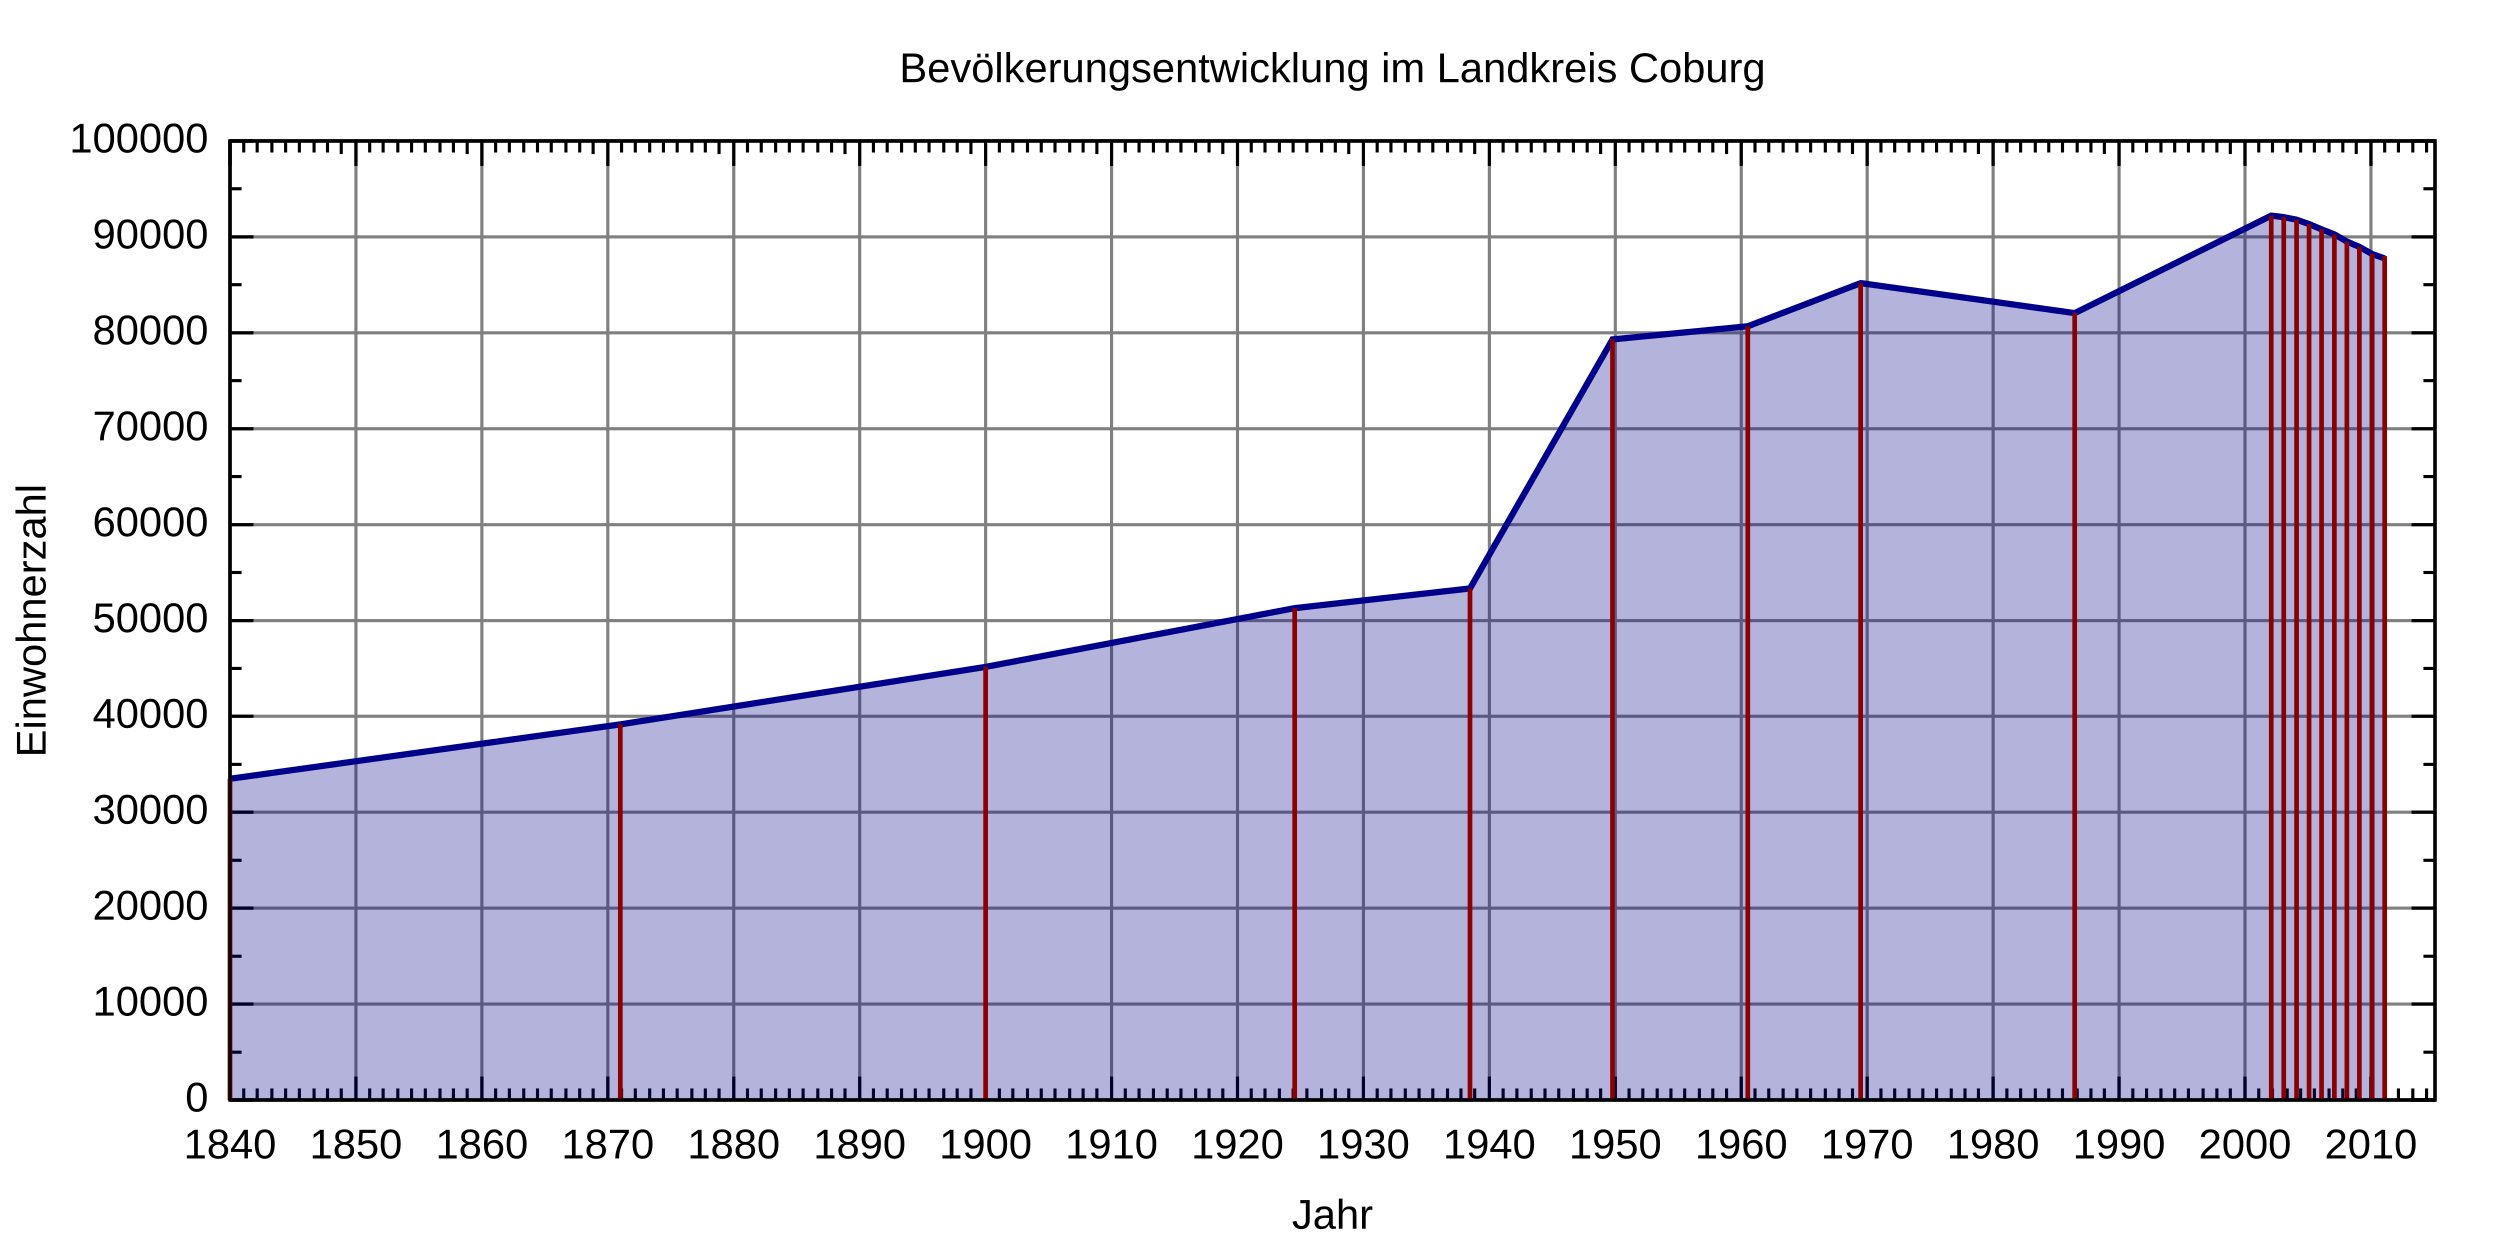
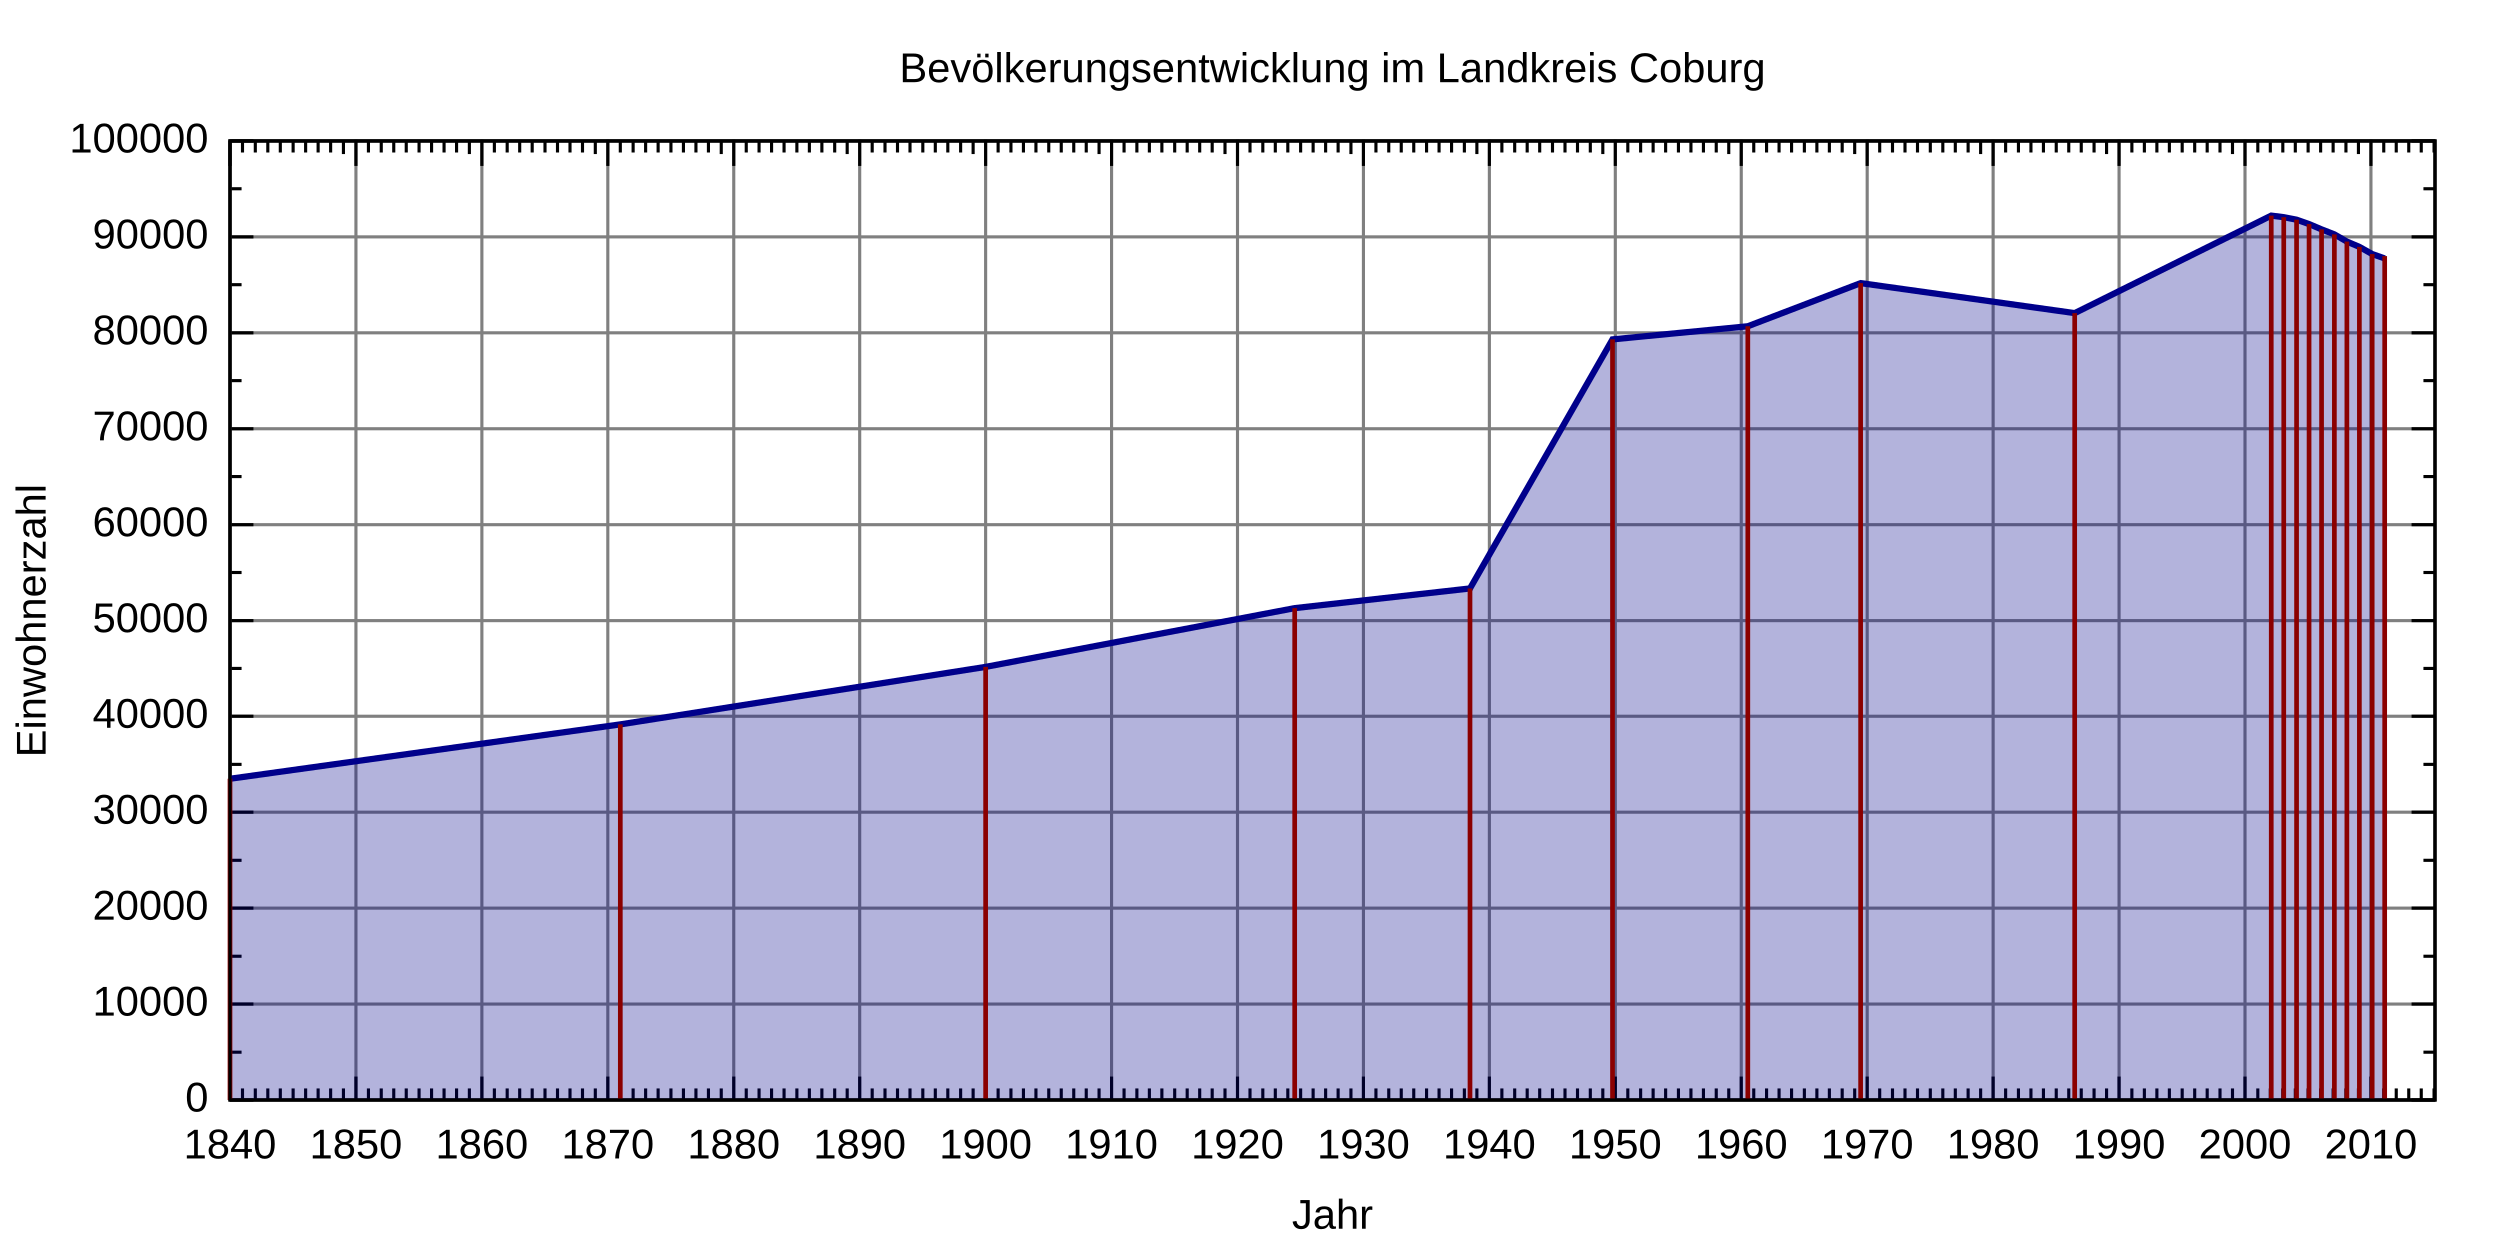
<svg xmlns="http://www.w3.org/2000/svg" xmlns:xlink="http://www.w3.org/1999/xlink" width="800" height="400" viewBox="0 0 800 400">
  <g id="gnuplot_canvas">
    <rect x="0" y="0" width="800" height="400" fill="none" />
    <defs>
      <circle id="gpDot" r="0.5" stroke-width="0.5" />
      <path id="gpPt0" stroke-width="0.267" stroke="currentColor" d="M-1,0 h2 M0,-1 v2" />
      <path id="gpPt1" stroke-width="0.267" stroke="currentColor" d="M-1,-1 L1,1 M1,-1 L-1,1" />
      <path id="gpPt2" stroke-width="0.267" stroke="currentColor" d="M-1,0 L1,0 M0,-1 L0,1 M-1,-1 L1,1 M-1,1 L1,-1" />
      <rect id="gpPt3" stroke-width="0.267" stroke="currentColor" x="-1" y="-1" width="2" height="2" />
      <rect id="gpPt4" stroke-width="0.267" stroke="currentColor" fill="currentColor" x="-1" y="-1" width="2" height="2" />
      <circle id="gpPt5" stroke-width="0.267" stroke="currentColor" cx="0" cy="0" r="1" />
      <use xlink:href="#gpPt5" id="gpPt6" fill="currentColor" stroke="none" />
      <path id="gpPt7" stroke-width="0.267" stroke="currentColor" d="M0,-1.33 L-1.33,0.67 L1.33,0.67 z" />
      <use xlink:href="#gpPt7" id="gpPt8" fill="currentColor" stroke="none" />
      <use xlink:href="#gpPt7" id="gpPt9" stroke="currentColor" transform="rotate(180)" />
      <use xlink:href="#gpPt9" id="gpPt10" fill="currentColor" stroke="none" />
      <use xlink:href="#gpPt3" id="gpPt11" stroke="currentColor" transform="rotate(45)" />
      <use xlink:href="#gpPt11" id="gpPt12" fill="currentColor" stroke="none" />
    </defs>
    <g style="fill:none; color:white; stroke:currentColor; stroke-width:1.00; stroke-linecap:butt; stroke-linejoin:miter">
</g>
    <g style="fill:none; color:black; stroke:currentColor; stroke-width:1.00; stroke-linecap:butt; stroke-linejoin:miter">
</g>
    <g style="fill:none; color:gray; stroke:currentColor; stroke-width:1.00; stroke-linecap:butt; stroke-linejoin:miter">
      <path class="gridline" d="M73.6,352.0 L779.2,352.0  h0.01" />
    </g>
    <g style="fill:none; color:black; stroke:currentColor; stroke-width:1.00; stroke-linecap:butt; stroke-linejoin:miter">
      <path d="M73.6,352.0 L81.1,352.0 M779.2,352.0 L771.7,352.0  h0.01" />
      <g transform="translate(66.7,355.7)" style="stroke:none; fill:black; font-family:Arial; font-size:10.00pt; text-anchor:end">
        <text>0</text>
      </g>
      <path d="M73.6,336.7 L77.3,336.7 M779.2,336.7 L775.5,336.7  h0.01" />
    </g>
    <g style="fill:none; color:gray; stroke:currentColor; stroke-width:1.00; stroke-linecap:butt; stroke-linejoin:miter">
      <path class="gridline" d="M73.6,321.3 L779.2,321.3  h0.01" />
    </g>
    <g style="fill:none; color:black; stroke:currentColor; stroke-width:1.00; stroke-linecap:butt; stroke-linejoin:miter">
      <path d="M73.6,321.3 L81.1,321.3 M779.2,321.3 L771.7,321.3  h0.01" />
      <g transform="translate(66.7,325.0)" style="stroke:none; fill:black; font-family:Arial; font-size:10.00pt; text-anchor:end">
        <text>10000</text>
      </g>
      <path d="M73.6,306.0 L77.3,306.0 M779.2,306.0 L775.5,306.0  h0.01" />
    </g>
    <g style="fill:none; color:gray; stroke:currentColor; stroke-width:1.00; stroke-linecap:butt; stroke-linejoin:miter">
      <path class="gridline" d="M73.6,290.6 L779.2,290.6  h0.01" />
    </g>
    <g style="fill:none; color:black; stroke:currentColor; stroke-width:1.00; stroke-linecap:butt; stroke-linejoin:miter">
      <path d="M73.6,290.6 L81.1,290.6 M779.2,290.6 L771.7,290.6  h0.01" />
      <g transform="translate(66.7,294.3)" style="stroke:none; fill:black; font-family:Arial; font-size:10.00pt; text-anchor:end">
        <text>20000</text>
      </g>
      <path d="M73.6,275.3 L77.3,275.3 M779.2,275.3 L775.5,275.3  h0.01" />
    </g>
    <g style="fill:none; color:gray; stroke:currentColor; stroke-width:1.00; stroke-linecap:butt; stroke-linejoin:miter">
      <path class="gridline" d="M73.6,259.9 L779.2,259.9  h0.01" />
    </g>
    <g style="fill:none; color:black; stroke:currentColor; stroke-width:1.00; stroke-linecap:butt; stroke-linejoin:miter">
      <path d="M73.6,259.9 L81.1,259.9 M779.2,259.9 L771.7,259.9  h0.01" />
      <g transform="translate(66.7,263.6)" style="stroke:none; fill:black; font-family:Arial; font-size:10.00pt; text-anchor:end">
        <text>30000</text>
      </g>
      <path d="M73.6,244.6 L77.3,244.6 M779.2,244.6 L775.5,244.6  h0.01" />
    </g>
    <g style="fill:none; color:gray; stroke:currentColor; stroke-width:1.00; stroke-linecap:butt; stroke-linejoin:miter">
      <path class="gridline" d="M73.6,229.2 L779.2,229.2  h0.01" />
    </g>
    <g style="fill:none; color:black; stroke:currentColor; stroke-width:1.00; stroke-linecap:butt; stroke-linejoin:miter">
      <path d="M73.6,229.2 L81.1,229.2 M779.2,229.2 L771.7,229.2  h0.01" />
      <g transform="translate(66.7,232.9)" style="stroke:none; fill:black; font-family:Arial; font-size:10.00pt; text-anchor:end">
        <text>40000</text>
      </g>
      <path d="M73.6,213.9 L77.3,213.9 M779.2,213.9 L775.5,213.9  h0.01" />
    </g>
    <g style="fill:none; color:gray; stroke:currentColor; stroke-width:1.00; stroke-linecap:butt; stroke-linejoin:miter">
      <path class="gridline" d="M73.6,198.6 L779.2,198.6  h0.01" />
    </g>
    <g style="fill:none; color:black; stroke:currentColor; stroke-width:1.00; stroke-linecap:butt; stroke-linejoin:miter">
      <path d="M73.6,198.6 L81.1,198.6 M779.2,198.6 L771.7,198.6  h0.01" />
      <g transform="translate(66.7,202.3)" style="stroke:none; fill:black; font-family:Arial; font-size:10.00pt; text-anchor:end">
        <text>50000</text>
      </g>
      <path d="M73.6,183.2 L77.3,183.2 M779.2,183.2 L775.5,183.2  h0.01" />
    </g>
    <g style="fill:none; color:gray; stroke:currentColor; stroke-width:1.00; stroke-linecap:butt; stroke-linejoin:miter">
      <path class="gridline" d="M73.6,167.9 L779.2,167.9  h0.01" />
    </g>
    <g style="fill:none; color:black; stroke:currentColor; stroke-width:1.00; stroke-linecap:butt; stroke-linejoin:miter">
      <path d="M73.6,167.9 L81.1,167.9 M779.2,167.9 L771.7,167.9  h0.01" />
      <g transform="translate(66.7,171.6)" style="stroke:none; fill:black; font-family:Arial; font-size:10.00pt; text-anchor:end">
        <text>60000</text>
      </g>
      <path d="M73.6,152.5 L77.3,152.5 M779.2,152.5 L775.5,152.5  h0.01" />
    </g>
    <g style="fill:none; color:gray; stroke:currentColor; stroke-width:1.00; stroke-linecap:butt; stroke-linejoin:miter">
      <path class="gridline" d="M73.6,137.2 L779.2,137.2  h0.01" />
    </g>
    <g style="fill:none; color:black; stroke:currentColor; stroke-width:1.00; stroke-linecap:butt; stroke-linejoin:miter">
      <path d="M73.6,137.2 L81.1,137.2 M779.2,137.2 L771.7,137.2  h0.01" />
      <g transform="translate(66.7,140.9)" style="stroke:none; fill:black; font-family:Arial; font-size:10.00pt; text-anchor:end">
        <text>70000</text>
      </g>
      <path d="M73.6,121.8 L77.3,121.8 M779.2,121.8 L775.5,121.8  h0.01" />
    </g>
    <g style="fill:none; color:gray; stroke:currentColor; stroke-width:1.00; stroke-linecap:butt; stroke-linejoin:miter">
      <path class="gridline" d="M73.6,106.5 L779.2,106.5  h0.01" />
    </g>
    <g style="fill:none; color:black; stroke:currentColor; stroke-width:1.00; stroke-linecap:butt; stroke-linejoin:miter">
      <path d="M73.6,106.5 L81.1,106.5 M779.2,106.5 L771.7,106.5  h0.01" />
      <g transform="translate(66.7,110.2)" style="stroke:none; fill:black; font-family:Arial; font-size:10.00pt; text-anchor:end">
        <text>80000</text>
      </g>
      <path d="M73.6,91.1 L77.3,91.1 M779.2,91.1 L775.5,91.1  h0.01" />
    </g>
    <g style="fill:none; color:gray; stroke:currentColor; stroke-width:1.00; stroke-linecap:butt; stroke-linejoin:miter">
      <path class="gridline" d="M73.6,75.8 L779.2,75.8  h0.01" />
    </g>
    <g style="fill:none; color:black; stroke:currentColor; stroke-width:1.00; stroke-linecap:butt; stroke-linejoin:miter">
      <path d="M73.6,75.8 L81.1,75.8 M779.2,75.8 L771.7,75.8  h0.01" />
      <g transform="translate(66.7,79.5)" style="stroke:none; fill:black; font-family:Arial; font-size:10.00pt; text-anchor:end">
        <text>90000</text>
      </g>
      <path d="M73.6,60.4 L77.3,60.4 M779.2,60.4 L775.5,60.4  h0.01" />
    </g>
    <g style="fill:none; color:gray; stroke:currentColor; stroke-width:1.00; stroke-linecap:butt; stroke-linejoin:miter">
      <path class="gridline" d="M73.6,45.1 L779.2,45.1  h0.01" />
    </g>
    <g style="fill:none; color:black; stroke:currentColor; stroke-width:1.00; stroke-linecap:butt; stroke-linejoin:miter">
      <path d="M73.6,45.1 L81.1,45.1 M779.2,45.1 L771.7,45.1  h0.01" />
      <g transform="translate(66.7,48.8)" style="stroke:none; fill:black; font-family:Arial; font-size:10.00pt; text-anchor:end">
        <text>100000</text>
      </g>
    </g>
    <g style="fill:none; color:gray; stroke:currentColor; stroke-width:1.00; stroke-linecap:butt; stroke-linejoin:miter">
      <path class="gridline" d="M73.6,352.0 L73.6,45.1  h0.01" />
    </g>
    <g style="fill:none; color:black; stroke:currentColor; stroke-width:1.00; stroke-linecap:butt; stroke-linejoin:miter">
      <path d="M73.6,352.0 L73.6,344.5 M73.6,45.1 L73.6,52.6  h0.01" />
      <g transform="translate(73.6,370.7)" style="stroke:none; fill:black; font-family:Arial; font-size:10.00pt; text-anchor:middle">
        <text>1840</text>
      </g>
-       <path d="M78.0,352.0 L78.0,348.3 M78.0,45.1 L78.0,48.8 M82.3,352.0 L82.3,348.3 M82.3,45.1 L82.3,48.8    M87.0,352.0 L87.0,348.3 M87.0,45.1 L87.0,48.8 M91.4,352.0 L91.4,348.3 M91.4,45.1 L91.4,48.8    M95.8,352.0 L95.8,348.3 M95.8,45.1 L95.8,48.8 M100.5,352.0 L100.5,348.3 M100.5,45.1 L100.5,48.8    M104.8,352.0 L104.8,348.3 M104.8,45.1 L104.8,48.8 M109.2,352.0 L109.2,348.3 M109.2,45.1 L109.2,48.8     h0.01" />
+       <path d="M77.6,352.0 L77.6,348.3 M77.6,45.1 L77.6,48.8 M81.7,352.0 L81.7,348.3 M81.7,45.1 L81.7,48.8    M85.7,352.0 L85.7,348.3 M85.7,45.1 L85.7,48.8 M89.7,352.0 L89.7,348.3 M89.7,45.1 L89.7,48.8    M93.8,352.0 L93.8,348.3 M93.8,45.1 L93.8,48.8 M97.8,352.0 L97.8,348.3 M97.8,45.1 L97.8,48.8    M101.8,352.0 L101.8,348.3 M101.8,45.1 L101.8,48.8 M105.8,352.0 L105.8,348.3 M105.8,45.1 L105.8,48.8    M109.9,352.0 L109.9,348.3 M109.9,45.1 L109.9,48.8  h0.01" />
    </g>
    <g style="fill:none; color:gray; stroke:currentColor; stroke-width:1.00; stroke-linecap:butt; stroke-linejoin:miter">
      <path class="gridline" d="M113.9,352.0 L113.9,45.1  h0.01" />
    </g>
    <g style="fill:none; color:black; stroke:currentColor; stroke-width:1.00; stroke-linecap:butt; stroke-linejoin:miter">
      <path d="M113.9,352.0 L113.9,344.5 M113.9,45.1 L113.9,52.6  h0.01" />
      <g transform="translate(113.9,370.7)" style="stroke:none; fill:black; font-family:Arial; font-size:10.00pt; text-anchor:middle">
        <text>1850</text>
      </g>
-       <path d="M118.3,352.0 L118.3,348.3 M118.3,45.1 L118.3,48.8 M122.6,352.0 L122.6,348.3 M122.6,45.1 L122.6,48.8    M127.3,352.0 L127.3,348.3 M127.3,45.1 L127.3,48.8 M131.7,352.0 L131.7,348.3 M131.7,45.1 L131.7,48.8    M136.1,352.0 L136.1,348.3 M136.1,45.1 L136.1,48.8 M140.8,352.0 L140.8,348.3 M140.8,45.1 L140.8,48.8    M145.1,352.0 L145.1,348.3 M145.1,45.1 L145.1,48.8 M149.5,352.0 L149.5,348.3 M149.5,45.1 L149.5,48.8     h0.01" />
+       <path d="M117.9,352.0 L117.9,348.3 M117.9,45.1 L117.9,48.8 M122.0,352.0 L122.0,348.3 M122.0,45.1 L122.0,48.8    M126.0,352.0 L126.0,348.3 M126.0,45.1 L126.0,48.8 M130.0,352.0 L130.0,348.3 M130.0,45.1 L130.0,48.8    M134.1,352.0 L134.1,348.3 M134.1,45.1 L134.1,48.8 M138.1,352.0 L138.1,348.3 M138.1,45.1 L138.1,48.8    M142.1,352.0 L142.1,348.3 M142.1,45.1 L142.1,48.8 M146.1,352.0 L146.1,348.3 M146.1,45.1 L146.1,48.8    M150.2,352.0 L150.2,348.3 M150.2,45.1 L150.2,48.8  h0.01" />
    </g>
    <g style="fill:none; color:gray; stroke:currentColor; stroke-width:1.00; stroke-linecap:butt; stroke-linejoin:miter">
      <path class="gridline" d="M154.2,352.0 L154.2,45.1  h0.01" />
    </g>
    <g style="fill:none; color:black; stroke:currentColor; stroke-width:1.00; stroke-linecap:butt; stroke-linejoin:miter">
      <path d="M154.2,352.0 L154.2,344.5 M154.2,45.1 L154.2,52.6  h0.01" />
      <g transform="translate(154.2,370.7)" style="stroke:none; fill:black; font-family:Arial; font-size:10.00pt; text-anchor:middle">
        <text>1860</text>
      </g>
-       <path d="M158.6,352.0 L158.6,348.3 M158.6,45.1 L158.6,48.8 M163.0,352.0 L163.0,348.3 M163.0,45.1 L163.0,48.8    M167.6,352.0 L167.6,348.3 M167.6,45.1 L167.6,48.8 M172.0,352.0 L172.0,348.3 M172.0,45.1 L172.0,48.8    M176.4,352.0 L176.4,348.3 M176.4,45.1 L176.4,48.8 M181.1,352.0 L181.1,348.3 M181.1,45.1 L181.1,48.8    M185.5,352.0 L185.5,348.3 M185.5,45.1 L185.5,48.8 M189.8,352.0 L189.8,348.3 M189.8,45.1 L189.8,48.8     h0.01" />
+       <path d="M158.2,352.0 L158.2,348.3 M158.2,45.1 L158.2,48.8 M162.3,352.0 L162.3,348.3 M162.3,45.1 L162.3,48.8    M166.3,352.0 L166.3,348.3 M166.3,45.1 L166.3,48.8 M170.3,352.0 L170.3,348.3 M170.3,45.1 L170.3,48.8    M174.4,352.0 L174.4,348.3 M174.4,45.1 L174.4,48.8 M178.4,352.0 L178.4,348.3 M178.4,45.1 L178.4,48.8    M182.4,352.0 L182.4,348.3 M182.4,45.1 L182.4,48.8 M186.4,352.0 L186.4,348.3 M186.4,45.1 L186.4,48.8    M190.5,352.0 L190.5,348.3 M190.5,45.1 L190.5,48.8  h0.01" />
    </g>
    <g style="fill:none; color:gray; stroke:currentColor; stroke-width:1.00; stroke-linecap:butt; stroke-linejoin:miter">
      <path class="gridline" d="M194.5,352.0 L194.5,45.1  h0.01" />
    </g>
    <g style="fill:none; color:black; stroke:currentColor; stroke-width:1.00; stroke-linecap:butt; stroke-linejoin:miter">
      <path d="M194.5,352.0 L194.5,344.5 M194.5,45.1 L194.5,52.6  h0.01" />
      <g transform="translate(194.5,370.7)" style="stroke:none; fill:black; font-family:Arial; font-size:10.00pt; text-anchor:middle">
        <text>1870</text>
      </g>
-       <path d="M198.9,352.0 L198.9,348.3 M198.9,45.1 L198.9,48.8 M203.3,352.0 L203.3,348.3 M203.3,45.1 L203.3,48.8    M207.9,352.0 L207.9,348.3 M207.9,45.1 L207.9,48.8 M212.3,352.0 L212.3,348.3 M212.3,45.1 L212.3,48.8    M216.7,352.0 L216.7,348.3 M216.7,45.1 L216.7,48.8 M221.4,352.0 L221.4,348.3 M221.4,45.1 L221.4,48.8    M225.7,352.0 L225.7,348.3 M225.7,45.1 L225.7,48.8 M230.1,352.0 L230.1,348.3 M230.1,45.1 L230.1,48.8     h0.01" />
+       <path d="M198.5,352.0 L198.5,348.3 M198.5,45.1 L198.5,48.8 M202.6,352.0 L202.6,348.3 M202.6,45.1 L202.6,48.8    M206.6,352.0 L206.6,348.3 M206.6,45.1 L206.6,48.8 M210.6,352.0 L210.6,348.3 M210.6,45.1 L210.6,48.8    M214.7,352.0 L214.7,348.3 M214.7,45.1 L214.7,48.8 M218.7,352.0 L218.7,348.3 M218.7,45.1 L218.7,48.8    M222.7,352.0 L222.7,348.3 M222.7,45.1 L222.7,48.8 M226.7,352.0 L226.7,348.3 M226.7,45.1 L226.7,48.8    M230.8,352.0 L230.8,348.3 M230.8,45.1 L230.8,48.8  h0.01" />
    </g>
    <g style="fill:none; color:gray; stroke:currentColor; stroke-width:1.00; stroke-linecap:butt; stroke-linejoin:miter">
      <path class="gridline" d="M234.8,352.0 L234.8,45.1  h0.01" />
    </g>
    <g style="fill:none; color:black; stroke:currentColor; stroke-width:1.00; stroke-linecap:butt; stroke-linejoin:miter">
      <path d="M234.8,352.0 L234.8,344.5 M234.8,45.1 L234.8,52.6  h0.01" />
      <g transform="translate(234.8,370.7)" style="stroke:none; fill:black; font-family:Arial; font-size:10.00pt; text-anchor:middle">
        <text>1880</text>
      </g>
-       <path d="M239.2,352.0 L239.2,348.3 M239.2,45.1 L239.2,48.8 M243.6,352.0 L243.6,348.3 M243.6,45.1 L243.6,48.8    M248.2,352.0 L248.2,348.3 M248.2,45.1 L248.2,48.8 M252.6,352.0 L252.6,348.3 M252.6,45.1 L252.6,48.8    M257.0,352.0 L257.0,348.3 M257.0,45.1 L257.0,48.8 M261.7,352.0 L261.7,348.3 M261.7,45.1 L261.7,48.8    M266.1,352.0 L266.1,348.3 M266.1,45.1 L266.1,48.8 M270.4,352.0 L270.4,348.3 M270.4,45.1 L270.4,48.8     h0.01" />
+       <path d="M238.8,352.0 L238.8,348.3 M238.8,45.1 L238.8,48.8 M242.9,352.0 L242.9,348.3 M242.9,45.1 L242.9,48.8    M246.9,352.0 L246.9,348.3 M246.9,45.1 L246.9,48.8 M250.9,352.0 L250.9,348.3 M250.9,45.1 L250.9,48.8    M255.0,352.0 L255.0,348.3 M255.0,45.1 L255.0,48.8 M259.0,352.0 L259.0,348.3 M259.0,45.1 L259.0,48.8    M263.0,352.0 L263.0,348.3 M263.0,45.1 L263.0,48.8 M267.1,352.0 L267.1,348.3 M267.1,45.1 L267.1,48.8    M271.1,352.0 L271.1,348.3 M271.1,45.1 L271.1,48.8  h0.01" />
    </g>
    <g style="fill:none; color:gray; stroke:currentColor; stroke-width:1.00; stroke-linecap:butt; stroke-linejoin:miter">
      <path class="gridline" d="M275.1,352.0 L275.1,45.1  h0.01" />
    </g>
    <g style="fill:none; color:black; stroke:currentColor; stroke-width:1.00; stroke-linecap:butt; stroke-linejoin:miter">
      <path d="M275.1,352.0 L275.1,344.5 M275.1,45.1 L275.1,52.6  h0.01" />
      <g transform="translate(275.1,370.7)" style="stroke:none; fill:black; font-family:Arial; font-size:10.00pt; text-anchor:middle">
        <text>1890</text>
      </g>
-       <path d="M279.5,352.0 L279.5,348.3 M279.5,45.1 L279.5,48.8 M283.9,352.0 L283.9,348.3 M283.9,45.1 L283.9,48.8    M288.5,352.0 L288.5,348.3 M288.5,45.1 L288.5,48.8 M292.9,352.0 L292.9,348.3 M292.9,45.1 L292.9,48.8    M297.3,352.0 L297.3,348.3 M297.3,45.1 L297.3,48.8 M302.0,352.0 L302.0,348.3 M302.0,45.1 L302.0,48.8    M306.3,352.0 L306.3,348.3 M306.3,45.1 L306.3,48.8 M310.7,352.0 L310.7,348.3 M310.7,45.1 L310.7,48.8     h0.01" />
+       <path d="M279.1,352.0 L279.1,348.3 M279.1,45.1 L279.1,48.8 M283.2,352.0 L283.2,348.3 M283.2,45.1 L283.2,48.8    M287.2,352.0 L287.2,348.3 M287.2,45.1 L287.2,48.8 M291.2,352.0 L291.2,348.3 M291.2,45.1 L291.2,48.8    M295.3,352.0 L295.3,348.3 M295.3,45.1 L295.3,48.8 M299.3,352.0 L299.3,348.3 M299.3,45.1 L299.3,48.8    M303.3,352.0 L303.3,348.3 M303.3,45.1 L303.3,48.8 M307.4,352.0 L307.4,348.3 M307.4,45.1 L307.4,48.8    M311.4,352.0 L311.4,348.3 M311.4,45.1 L311.4,48.8  h0.01" />
    </g>
    <g style="fill:none; color:gray; stroke:currentColor; stroke-width:1.00; stroke-linecap:butt; stroke-linejoin:miter">
      <path class="gridline" d="M315.4,352.0 L315.4,45.1  h0.01" />
    </g>
    <g style="fill:none; color:black; stroke:currentColor; stroke-width:1.00; stroke-linecap:butt; stroke-linejoin:miter">
      <path d="M315.4,352.0 L315.4,344.5 M315.4,45.1 L315.4,52.6  h0.01" />
      <g transform="translate(315.4,370.7)" style="stroke:none; fill:black; font-family:Arial; font-size:10.00pt; text-anchor:middle">
        <text>1900</text>
      </g>
-       <path d="M319.8,352.0 L319.8,348.3 M319.8,45.1 L319.8,48.8 M324.1,352.0 L324.1,348.3 M324.1,45.1 L324.1,48.8    M328.8,352.0 L328.8,348.3 M328.8,45.1 L328.8,48.8 M333.2,352.0 L333.2,348.3 M333.2,45.1 L333.2,48.8    M337.6,352.0 L337.6,348.3 M337.6,45.1 L337.6,48.8 M342.3,352.0 L342.3,348.3 M342.3,45.1 L342.3,48.8    M346.6,352.0 L346.6,348.3 M346.6,45.1 L346.6,48.8 M351.0,352.0 L351.0,348.3 M351.0,45.1 L351.0,48.8     h0.01" />
+       <path d="M319.4,352.0 L319.4,348.3 M319.4,45.1 L319.4,48.8 M323.5,352.0 L323.5,348.3 M323.5,45.1 L323.5,48.8    M327.5,352.0 L327.5,348.3 M327.5,45.1 L327.5,48.8 M331.5,352.0 L331.5,348.3 M331.5,45.1 L331.5,48.8    M335.6,352.0 L335.6,348.3 M335.6,45.1 L335.6,48.8 M339.6,352.0 L339.6,348.3 M339.6,45.1 L339.6,48.8    M343.6,352.0 L343.6,348.3 M343.6,45.1 L343.6,48.8 M347.6,352.0 L347.6,348.3 M347.6,45.1 L347.6,48.8    M351.7,352.0 L351.7,348.3 M351.7,45.1 L351.7,48.8  h0.01" />
    </g>
    <g style="fill:none; color:gray; stroke:currentColor; stroke-width:1.00; stroke-linecap:butt; stroke-linejoin:miter">
      <path class="gridline" d="M355.7,352.0 L355.7,45.1  h0.01" />
    </g>
    <g style="fill:none; color:black; stroke:currentColor; stroke-width:1.00; stroke-linecap:butt; stroke-linejoin:miter">
      <path d="M355.7,352.0 L355.7,344.5 M355.7,45.1 L355.7,52.6  h0.01" />
      <g transform="translate(355.7,370.7)" style="stroke:none; fill:black; font-family:Arial; font-size:10.00pt; text-anchor:middle">
        <text>1910</text>
      </g>
-       <path d="M360.1,352.0 L360.1,348.3 M360.1,45.1 L360.1,48.8 M364.5,352.0 L364.5,348.3 M364.5,45.1 L364.5,48.8    M369.1,352.0 L369.1,348.3 M369.1,45.1 L369.1,48.8 M373.5,352.0 L373.5,348.3 M373.5,45.1 L373.5,48.8    M377.9,352.0 L377.9,348.3 M377.9,45.1 L377.9,48.8 M382.6,352.0 L382.6,348.3 M382.6,45.1 L382.6,48.8    M386.9,352.0 L386.9,348.3 M386.9,45.1 L386.9,48.8 M391.3,352.0 L391.3,348.3 M391.3,45.1 L391.3,48.8     h0.01" />
+       <path d="M359.7,352.0 L359.7,348.3 M359.7,45.1 L359.7,48.8 M363.8,352.0 L363.8,348.3 M363.8,45.1 L363.8,48.8    M367.8,352.0 L367.8,348.3 M367.8,45.1 L367.8,48.8 M371.8,352.0 L371.8,348.3 M371.8,45.1 L371.8,48.8    M375.9,352.0 L375.9,348.3 M375.9,45.1 L375.9,48.8 M379.9,352.0 L379.9,348.3 M379.9,45.1 L379.9,48.8    M383.9,352.0 L383.9,348.3 M383.9,45.1 L383.9,48.8 M387.9,352.0 L387.9,348.3 M387.9,45.1 L387.9,48.8    M392.0,352.0 L392.0,348.3 M392.0,45.1 L392.0,48.8  h0.01" />
    </g>
    <g style="fill:none; color:gray; stroke:currentColor; stroke-width:1.00; stroke-linecap:butt; stroke-linejoin:miter">
      <path class="gridline" d="M396.0,352.0 L396.0,45.1  h0.01" />
    </g>
    <g style="fill:none; color:black; stroke:currentColor; stroke-width:1.00; stroke-linecap:butt; stroke-linejoin:miter">
      <path d="M396.0,352.0 L396.0,344.5 M396.0,45.1 L396.0,52.6  h0.01" />
      <g transform="translate(396.0,370.7)" style="stroke:none; fill:black; font-family:Arial; font-size:10.00pt; text-anchor:middle">
        <text>1920</text>
      </g>
-       <path d="M400.4,352.0 L400.4,348.3 M400.4,45.1 L400.4,48.8 M404.8,352.0 L404.8,348.3 M404.8,45.1 L404.8,48.8    M409.4,352.0 L409.4,348.3 M409.4,45.1 L409.4,48.8 M413.8,352.0 L413.8,348.3 M413.8,45.1 L413.8,48.8    M418.2,352.0 L418.2,348.3 M418.2,45.1 L418.2,48.8 M422.9,352.0 L422.9,348.3 M422.9,45.1 L422.9,48.8    M427.3,352.0 L427.3,348.3 M427.3,45.1 L427.3,48.8 M431.6,352.0 L431.6,348.3 M431.6,45.1 L431.6,48.8     h0.01" />
+       <path d="M400.0,352.0 L400.0,348.3 M400.0,45.1 L400.0,48.8 M404.1,352.0 L404.1,348.3 M404.1,45.1 L404.1,48.8    M408.1,352.0 L408.1,348.3 M408.1,45.1 L408.1,48.8 M412.1,352.0 L412.1,348.3 M412.1,45.1 L412.1,48.8    M416.2,352.0 L416.2,348.3 M416.2,45.1 L416.2,48.8 M420.2,352.0 L420.2,348.3 M420.2,45.1 L420.2,48.8    M424.2,352.0 L424.2,348.3 M424.2,45.1 L424.2,48.8 M428.2,352.0 L428.2,348.3 M428.2,45.1 L428.2,48.8    M432.3,352.0 L432.3,348.3 M432.3,45.1 L432.3,48.8  h0.01" />
    </g>
    <g style="fill:none; color:gray; stroke:currentColor; stroke-width:1.00; stroke-linecap:butt; stroke-linejoin:miter">
      <path class="gridline" d="M436.3,352.0 L436.3,45.1  h0.01" />
    </g>
    <g style="fill:none; color:black; stroke:currentColor; stroke-width:1.00; stroke-linecap:butt; stroke-linejoin:miter">
      <path d="M436.3,352.0 L436.3,344.5 M436.3,45.1 L436.3,52.6  h0.01" />
      <g transform="translate(436.3,370.7)" style="stroke:none; fill:black; font-family:Arial; font-size:10.00pt; text-anchor:middle">
        <text>1930</text>
      </g>
-       <path d="M440.7,352.0 L440.7,348.3 M440.7,45.1 L440.7,48.8 M445.1,352.0 L445.1,348.3 M445.1,45.1 L445.1,48.8    M449.7,352.0 L449.7,348.3 M449.7,45.1 L449.7,48.8 M454.1,352.0 L454.1,348.3 M454.1,45.1 L454.1,48.8    M458.5,352.0 L458.5,348.3 M458.5,45.1 L458.5,48.8 M463.2,352.0 L463.2,348.3 M463.2,45.1 L463.2,48.8    M467.5,352.0 L467.5,348.3 M467.5,45.1 L467.5,48.8 M471.9,352.0 L471.9,348.3 M471.9,45.1 L471.9,48.8     h0.01" />
+       <path d="M440.3,352.0 L440.3,348.3 M440.3,45.1 L440.3,48.8 M444.4,352.0 L444.4,348.3 M444.4,45.1 L444.4,48.8    M448.4,352.0 L448.4,348.3 M448.4,45.1 L448.4,48.8 M452.4,352.0 L452.4,348.3 M452.4,45.1 L452.4,48.8    M456.5,352.0 L456.5,348.3 M456.5,45.1 L456.5,48.8 M460.5,352.0 L460.5,348.3 M460.5,45.1 L460.5,48.8    M464.5,352.0 L464.5,348.3 M464.5,45.1 L464.5,48.8 M468.6,352.0 L468.6,348.3 M468.6,45.1 L468.6,48.8    M472.6,352.0 L472.6,348.3 M472.6,45.1 L472.6,48.8  h0.01" />
    </g>
    <g style="fill:none; color:gray; stroke:currentColor; stroke-width:1.00; stroke-linecap:butt; stroke-linejoin:miter">
      <path class="gridline" d="M476.6,352.0 L476.6,45.1  h0.01" />
    </g>
    <g style="fill:none; color:black; stroke:currentColor; stroke-width:1.00; stroke-linecap:butt; stroke-linejoin:miter">
      <path d="M476.6,352.0 L476.6,344.5 M476.6,45.1 L476.6,52.6  h0.01" />
      <g transform="translate(476.6,370.7)" style="stroke:none; fill:black; font-family:Arial; font-size:10.00pt; text-anchor:middle">
        <text>1940</text>
      </g>
-       <path d="M481.0,352.0 L481.0,348.3 M481.0,45.1 L481.0,48.8 M485.4,352.0 L485.4,348.3 M485.4,45.1 L485.4,48.8    M490.0,352.0 L490.0,348.3 M490.0,45.1 L490.0,48.8 M494.4,352.0 L494.4,348.3 M494.4,45.1 L494.4,48.8    M498.8,352.0 L498.8,348.3 M498.8,45.1 L498.8,48.8 M503.5,352.0 L503.5,348.3 M503.5,45.1 L503.5,48.8    M507.9,352.0 L507.9,348.3 M507.9,45.1 L507.9,48.8 M512.2,352.0 L512.2,348.3 M512.2,45.1 L512.2,48.8     h0.01" />
+       <path d="M480.6,352.0 L480.6,348.3 M480.6,45.1 L480.6,48.8 M484.7,352.0 L484.7,348.3 M484.7,45.1 L484.7,48.8    M488.7,352.0 L488.7,348.3 M488.7,45.1 L488.7,48.8 M492.7,352.0 L492.7,348.3 M492.7,45.1 L492.7,48.8    M496.8,352.0 L496.8,348.3 M496.8,45.1 L496.8,48.8 M500.8,352.0 L500.8,348.3 M500.8,45.1 L500.8,48.8    M504.8,352.0 L504.8,348.3 M504.8,45.1 L504.8,48.8 M508.9,352.0 L508.9,348.3 M508.9,45.1 L508.9,48.8    M512.9,352.0 L512.9,348.3 M512.9,45.1 L512.9,48.8  h0.01" />
    </g>
    <g style="fill:none; color:gray; stroke:currentColor; stroke-width:1.00; stroke-linecap:butt; stroke-linejoin:miter">
      <path class="gridline" d="M516.9,352.0 L516.9,45.1  h0.01" />
    </g>
    <g style="fill:none; color:black; stroke:currentColor; stroke-width:1.00; stroke-linecap:butt; stroke-linejoin:miter">
      <path d="M516.9,352.0 L516.9,344.5 M516.9,45.1 L516.9,52.6  h0.01" />
      <g transform="translate(516.9,370.7)" style="stroke:none; fill:black; font-family:Arial; font-size:10.00pt; text-anchor:middle">
        <text>1950</text>
      </g>
-       <path d="M521.3,352.0 L521.3,348.3 M521.3,45.1 L521.3,48.8 M525.7,352.0 L525.7,348.3 M525.7,45.1 L525.7,48.8    M530.3,352.0 L530.3,348.3 M530.3,45.1 L530.3,48.8 M534.7,352.0 L534.7,348.3 M534.7,45.1 L534.7,48.8    M539.1,352.0 L539.1,348.3 M539.1,45.1 L539.1,48.8 M543.8,352.0 L543.8,348.3 M543.8,45.1 L543.8,48.8    M548.1,352.0 L548.1,348.3 M548.1,45.1 L548.1,48.8 M552.5,352.0 L552.5,348.3 M552.5,45.1 L552.5,48.8     h0.01" />
+       <path d="M520.9,352.0 L520.9,348.3 M520.9,45.1 L520.9,48.8 M525.0,352.0 L525.0,348.3 M525.0,45.1 L525.0,48.8    M529.0,352.0 L529.0,348.3 M529.0,45.1 L529.0,48.8 M533.0,352.0 L533.0,348.3 M533.0,45.1 L533.0,48.8    M537.1,352.0 L537.1,348.3 M537.1,45.1 L537.1,48.8 M541.1,352.0 L541.1,348.3 M541.1,45.1 L541.1,48.8    M545.1,352.0 L545.1,348.3 M545.1,45.1 L545.1,48.8 M549.2,352.0 L549.2,348.3 M549.2,45.1 L549.2,48.8    M553.2,352.0 L553.2,348.3 M553.2,45.1 L553.2,48.8  h0.01" />
    </g>
    <g style="fill:none; color:gray; stroke:currentColor; stroke-width:1.00; stroke-linecap:butt; stroke-linejoin:miter">
      <path class="gridline" d="M557.2,352.0 L557.2,45.1  h0.01" />
    </g>
    <g style="fill:none; color:black; stroke:currentColor; stroke-width:1.00; stroke-linecap:butt; stroke-linejoin:miter">
      <path d="M557.2,352.0 L557.2,344.5 M557.2,45.1 L557.2,52.6  h0.01" />
      <g transform="translate(557.2,370.7)" style="stroke:none; fill:black; font-family:Arial; font-size:10.00pt; text-anchor:middle">
        <text>1960</text>
      </g>
-       <path d="M561.6,352.0 L561.6,348.3 M561.6,45.1 L561.6,48.8 M566.0,352.0 L566.0,348.3 M566.0,45.1 L566.0,48.8    M570.6,352.0 L570.6,348.3 M570.6,45.1 L570.6,48.8 M575.0,352.0 L575.0,348.3 M575.0,45.1 L575.0,48.8    M579.4,352.0 L579.4,348.3 M579.4,45.1 L579.4,48.8 M584.1,352.0 L584.1,348.3 M584.1,45.1 L584.1,48.8    M588.5,352.0 L588.5,348.3 M588.5,45.1 L588.5,48.8 M592.8,352.0 L592.8,348.3 M592.8,45.1 L592.8,48.8     h0.01" />
+       <path d="M561.2,352.0 L561.2,348.3 M561.2,45.1 L561.2,48.8 M565.3,352.0 L565.3,348.3 M565.3,45.1 L565.3,48.8    M569.3,352.0 L569.3,348.3 M569.3,45.1 L569.3,48.8 M573.3,352.0 L573.3,348.3 M573.3,45.1 L573.3,48.8    M577.4,352.0 L577.4,348.3 M577.4,45.1 L577.4,48.8 M581.4,352.0 L581.4,348.3 M581.4,45.1 L581.4,48.8    M585.4,352.0 L585.4,348.3 M585.4,45.1 L585.4,48.8 M589.5,352.0 L589.5,348.3 M589.5,45.1 L589.5,48.8    M593.5,352.0 L593.5,348.3 M593.5,45.1 L593.5,48.8  h0.01" />
    </g>
    <g style="fill:none; color:gray; stroke:currentColor; stroke-width:1.00; stroke-linecap:butt; stroke-linejoin:miter">
      <path class="gridline" d="M597.5,352.0 L597.5,45.1  h0.01" />
    </g>
    <g style="fill:none; color:black; stroke:currentColor; stroke-width:1.00; stroke-linecap:butt; stroke-linejoin:miter">
      <path d="M597.5,352.0 L597.5,344.5 M597.5,45.1 L597.5,52.6  h0.01" />
      <g transform="translate(597.5,370.7)" style="stroke:none; fill:black; font-family:Arial; font-size:10.00pt; text-anchor:middle">
        <text>1970</text>
      </g>
-       <path d="M601.9,352.0 L601.9,348.3 M601.9,45.1 L601.9,48.8 M606.3,352.0 L606.3,348.3 M606.3,45.1 L606.3,48.8    M610.9,352.0 L610.9,348.3 M610.9,45.1 L610.9,48.8 M615.3,352.0 L615.3,348.3 M615.3,45.1 L615.3,48.8    M619.7,352.0 L619.7,348.3 M619.7,45.1 L619.7,48.8 M624.4,352.0 L624.4,348.3 M624.4,45.1 L624.4,48.8    M628.8,352.0 L628.8,348.3 M628.8,45.1 L628.8,48.8 M633.1,352.0 L633.1,348.3 M633.1,45.1 L633.1,48.8     h0.01" />
+       <path d="M601.5,352.0 L601.5,348.3 M601.5,45.1 L601.5,48.8 M605.6,352.0 L605.6,348.3 M605.6,45.1 L605.6,48.8    M609.6,352.0 L609.6,348.3 M609.6,45.1 L609.6,48.8 M613.6,352.0 L613.6,348.3 M613.6,45.1 L613.6,48.8    M617.7,352.0 L617.7,348.3 M617.7,45.1 L617.7,48.8 M621.7,352.0 L621.7,348.3 M621.7,45.1 L621.7,48.8    M625.7,352.0 L625.7,348.3 M625.7,45.1 L625.7,48.8 M629.8,352.0 L629.8,348.3 M629.8,45.1 L629.8,48.8    M633.8,352.0 L633.8,348.3 M633.8,45.1 L633.8,48.8  h0.01" />
    </g>
    <g style="fill:none; color:gray; stroke:currentColor; stroke-width:1.00; stroke-linecap:butt; stroke-linejoin:miter">
      <path class="gridline" d="M637.8,352.0 L637.8,45.1  h0.01" />
    </g>
    <g style="fill:none; color:black; stroke:currentColor; stroke-width:1.00; stroke-linecap:butt; stroke-linejoin:miter">
      <path d="M637.8,352.0 L637.8,344.5 M637.8,45.1 L637.8,52.6  h0.01" />
      <g transform="translate(637.8,370.7)" style="stroke:none; fill:black; font-family:Arial; font-size:10.00pt; text-anchor:middle">
        <text>1980</text>
      </g>
-       <path d="M642.2,352.0 L642.2,348.3 M642.2,45.1 L642.2,48.8 M646.6,352.0 L646.6,348.3 M646.6,45.1 L646.6,48.8    M651.3,352.0 L651.3,348.3 M651.3,45.1 L651.3,48.8 M655.6,352.0 L655.6,348.3 M655.6,45.1 L655.6,48.8    M660.0,352.0 L660.0,348.3 M660.0,45.1 L660.0,48.8 M664.7,352.0 L664.7,348.3 M664.7,45.1 L664.7,48.8    M669.1,352.0 L669.1,348.3 M669.1,45.1 L669.1,48.8 M673.4,352.0 L673.4,348.3 M673.4,45.1 L673.4,48.8     h0.01" />
+       <path d="M641.8,352.0 L641.8,348.3 M641.8,45.1 L641.8,48.8 M645.9,352.0 L645.9,348.3 M645.9,45.1 L645.9,48.8    M649.9,352.0 L649.9,348.3 M649.9,45.1 L649.9,48.8 M653.9,352.0 L653.9,348.3 M653.9,45.1 L653.9,48.8    M658.0,352.0 L658.0,348.3 M658.0,45.1 L658.0,48.8 M662.0,352.0 L662.0,348.3 M662.0,45.1 L662.0,48.8    M666.0,352.0 L666.0,348.3 M666.0,45.1 L666.0,48.8 M670.1,352.0 L670.1,348.3 M670.1,45.1 L670.1,48.8    M674.1,352.0 L674.1,348.3 M674.1,45.1 L674.1,48.8  h0.01" />
    </g>
    <g style="fill:none; color:gray; stroke:currentColor; stroke-width:1.00; stroke-linecap:butt; stroke-linejoin:miter">
      <path class="gridline" d="M678.1,352.0 L678.1,45.1  h0.01" />
    </g>
    <g style="fill:none; color:black; stroke:currentColor; stroke-width:1.00; stroke-linecap:butt; stroke-linejoin:miter">
      <path d="M678.1,352.0 L678.1,344.5 M678.1,45.1 L678.1,52.6  h0.01" />
      <g transform="translate(678.1,370.7)" style="stroke:none; fill:black; font-family:Arial; font-size:10.00pt; text-anchor:middle">
        <text>1990</text>
      </g>
-       <path d="M682.5,352.0 L682.5,348.3 M682.5,45.1 L682.5,48.8 M686.9,352.0 L686.9,348.3 M686.9,45.1 L686.9,48.8    M691.5,352.0 L691.5,348.3 M691.5,45.1 L691.5,48.8 M695.9,352.0 L695.9,348.3 M695.9,45.1 L695.9,48.8    M700.3,352.0 L700.3,348.3 M700.3,45.1 L700.3,48.8 M705.0,352.0 L705.0,348.3 M705.0,45.1 L705.0,48.8    M709.4,352.0 L709.4,348.3 M709.4,45.1 L709.4,48.8 M713.7,352.0 L713.7,348.3 M713.7,45.1 L713.7,48.8     h0.01" />
+       <path d="M682.2,352.0 L682.2,348.3 M682.2,45.1 L682.2,48.8 M686.2,352.0 L686.2,348.3 M686.2,45.1 L686.2,48.8    M690.2,352.0 L690.2,348.3 M690.2,45.1 L690.2,48.8 M694.2,352.0 L694.2,348.3 M694.2,45.1 L694.2,48.8    M698.3,352.0 L698.3,348.3 M698.3,45.1 L698.3,48.8 M702.3,352.0 L702.3,348.3 M702.3,45.1 L702.3,48.8    M706.3,352.0 L706.3,348.3 M706.3,45.1 L706.3,48.8 M710.4,352.0 L710.4,348.3 M710.4,45.1 L710.4,48.8    M714.4,352.0 L714.4,348.3 M714.4,45.1 L714.4,48.8  h0.01" />
    </g>
    <g style="fill:none; color:gray; stroke:currentColor; stroke-width:1.00; stroke-linecap:butt; stroke-linejoin:miter">
      <path class="gridline" d="M718.4,352.0 L718.4,45.1  h0.01" />
    </g>
    <g style="fill:none; color:black; stroke:currentColor; stroke-width:1.00; stroke-linecap:butt; stroke-linejoin:miter">
      <path d="M718.4,352.0 L718.4,344.5 M718.4,45.1 L718.4,52.6  h0.01" />
      <g transform="translate(718.4,370.7)" style="stroke:none; fill:black; font-family:Arial; font-size:10.00pt; text-anchor:middle">
        <text>2000</text>
      </g>
-       <path d="M722.8,352.0 L722.8,348.3 M722.8,45.1 L722.8,48.8 M727.2,352.0 L727.2,348.3 M727.2,45.1 L727.2,48.8    M731.9,352.0 L731.9,348.3 M731.9,45.1 L731.9,48.8 M736.2,352.0 L736.2,348.3 M736.2,45.1 L736.2,48.8    M740.6,352.0 L740.6,348.3 M740.6,45.1 L740.6,48.8 M745.3,352.0 L745.3,348.3 M745.3,45.1 L745.3,48.8    M749.7,352.0 L749.7,348.3 M749.7,45.1 L749.7,48.8 M754.0,352.0 L754.0,348.3 M754.0,45.1 L754.0,48.8     h0.01" />
+       <path d="M722.5,352.0 L722.5,348.3 M722.5,45.1 L722.5,48.8 M726.5,352.0 L726.5,348.3 M726.5,45.1 L726.5,48.8    M730.5,352.0 L730.5,348.3 M730.5,45.1 L730.5,48.8 M734.5,352.0 L734.5,348.3 M734.5,45.1 L734.5,48.8    M738.6,352.0 L738.6,348.3 M738.6,45.1 L738.6,48.8 M742.6,352.0 L742.6,348.3 M742.6,45.1 L742.6,48.8    M746.6,352.0 L746.6,348.3 M746.6,45.1 L746.6,48.8 M750.7,352.0 L750.7,348.3 M750.7,45.1 L750.7,48.8    M754.7,352.0 L754.7,348.3 M754.7,45.1 L754.7,48.8  h0.01" />
    </g>
    <g style="fill:none; color:gray; stroke:currentColor; stroke-width:1.00; stroke-linecap:butt; stroke-linejoin:miter">
      <path class="gridline" d="M758.7,352.0 L758.7,45.1  h0.01" />
    </g>
    <g style="fill:none; color:black; stroke:currentColor; stroke-width:1.00; stroke-linecap:butt; stroke-linejoin:miter">
      <path d="M758.7,352.0 L758.7,344.5 M758.7,45.1 L758.7,52.6  h0.01" />
      <g transform="translate(758.7,370.7)" style="stroke:none; fill:black; font-family:Arial; font-size:10.00pt; text-anchor:middle">
        <text>2010</text>
      </g>
-       <path d="M763.1,352.0 L763.1,348.3 M763.1,45.1 L763.1,48.8 M767.5,352.0 L767.5,348.3 M767.5,45.1 L767.5,48.8    M772.1,352.0 L772.1,348.3 M772.1,45.1 L772.1,48.8 M776.5,352.0 L776.5,348.3 M776.5,45.1 L776.5,48.8    M73.6,45.1 L73.6,352.0 L779.2,352.0 L779.2,45.1 L73.6,45.1 Z  h0.01" />
+       <path d="M762.8,352.0 L762.8,348.3 M762.8,45.1 L762.8,48.8 M766.8,352.0 L766.8,348.3 M766.8,45.1 L766.8,48.8    M770.8,352.0 L770.8,348.3 M770.8,45.1 L770.8,48.8 M774.8,352.0 L774.8,348.3 M774.8,45.1 L774.8,48.8    M778.9,352.0 L778.9,348.3 M778.9,45.1 L778.9,48.8 M73.6,45.1 L73.6,352.0 L779.2,352.0 L779.2,45.1    L73.6,45.1 Z  h0.01" />
      <g transform="translate(14.6,198.6) rotate(270)" style="stroke:none; fill:black; font-family:Arial; font-size:10.00pt; text-anchor:middle">
        <text>Einwohnerzahl</text>
      </g>
      <g transform="translate(426.4,393.2)" style="stroke:none; fill:black; font-family:Arial; font-size:10.00pt; text-anchor:middle">
        <text>Jahr</text>
      </g>
      <g transform="translate(426.4,26.3)" style="stroke:none; fill:black; font-family:Arial; font-size:10.00pt; text-anchor:middle">
        <text>Bevölkerungsentwicklung im Landkreis Coburg</text>
      </g>
    </g>
    <g id="gnuplot_plot_1">
      <g style="fill:none; color:white; stroke:currentColor; stroke-width:2.00; stroke-linecap:butt; stroke-linejoin:miter">
</g>
      <g style="fill:none; color:red; stroke:currentColor; stroke-width:2.00; stroke-linecap:butt; stroke-linejoin:miter">
        <g style="stroke:none; shape-rendering:crispEdges">
          <polygon fill="rgb(  0,   0, 139)" fill-opacity="0.3" points="73.6,249.2 73.6,249.2 198.5,231.8 315.4,213.4 414.3,194.6 470.4,188.3 516.0,108.6 559.3,104.4 595.4,90.6 663.9,100.2 726.8,69.0 730.8,69.5 734.9,70.3 738.9,71.7 742.9,73.4 747.0,75.0 751.0,77.3 755.0,79.0 759.1,81.3 763.1,82.7 763.1,352.0 73.6,352.0 " />
        </g>
        <path stroke="rgb(  0,   0, 139)" d="M73.6,249.2 L198.5,231.8 L315.4,213.4 L414.3,194.6 L470.4,188.3 L516.0,108.6 L559.3,104.4 L595.4,90.6    L663.9,100.2 L726.8,69.0 L730.8,69.5 L734.9,70.3 L738.9,71.7 L742.9,73.4 L747.0,75.0 L751.0,77.3    L755.0,79.0 L759.1,81.3 L763.1,82.7  h0.01" />
      </g>
    </g>
    <g id="gnuplot_plot_2">
      <g style="fill:none; color:white; stroke:rgb(  0,   0, 139); stroke-width:1.50; stroke-linecap:butt; stroke-linejoin:miter">
</g>
      <g style="fill:none; color:green; stroke:currentColor; stroke-width:1.50; stroke-linecap:butt; stroke-linejoin:miter">
        <path stroke="rgb(139,   0,   0)" d="M73.6,352.0 L73.6,249.2 M198.5,352.0 L198.5,231.8 M315.4,352.0 L315.4,213.4 M414.3,352.0 L414.3,194.6    M470.4,352.0 L470.4,188.3 M516.0,352.0 L516.0,108.6 M559.3,352.0 L559.3,104.4 M595.4,352.0 L595.4,90.6    M663.9,352.0 L663.9,100.2 M726.8,352.0 L726.8,69.0 M730.8,352.0 L730.8,69.5 M734.9,352.0 L734.9,70.3    M738.9,352.0 L738.9,71.7 M742.9,352.0 L742.9,73.4 M747.0,352.0 L747.0,75.0 M751.0,352.0 L751.0,77.3    M755.0,352.0 L755.0,79.0 M759.1,352.0 L759.1,81.3 M763.1,352.0 L763.1,82.7  h0.01" />
      </g>
    </g>
    <g style="fill:none; color:white; stroke:rgb(139,   0,   0); stroke-width:1.00; stroke-linecap:butt; stroke-linejoin:miter">
</g>
    <g style="fill:none; color:black; stroke:currentColor; stroke-width:1.00; stroke-linecap:butt; stroke-linejoin:miter">
      <path d="M73.6,45.1 L73.6,352.0 L779.2,352.0 L779.2,45.1 L73.6,45.1 Z  h0.01" />
    </g>
  </g>
</svg>
